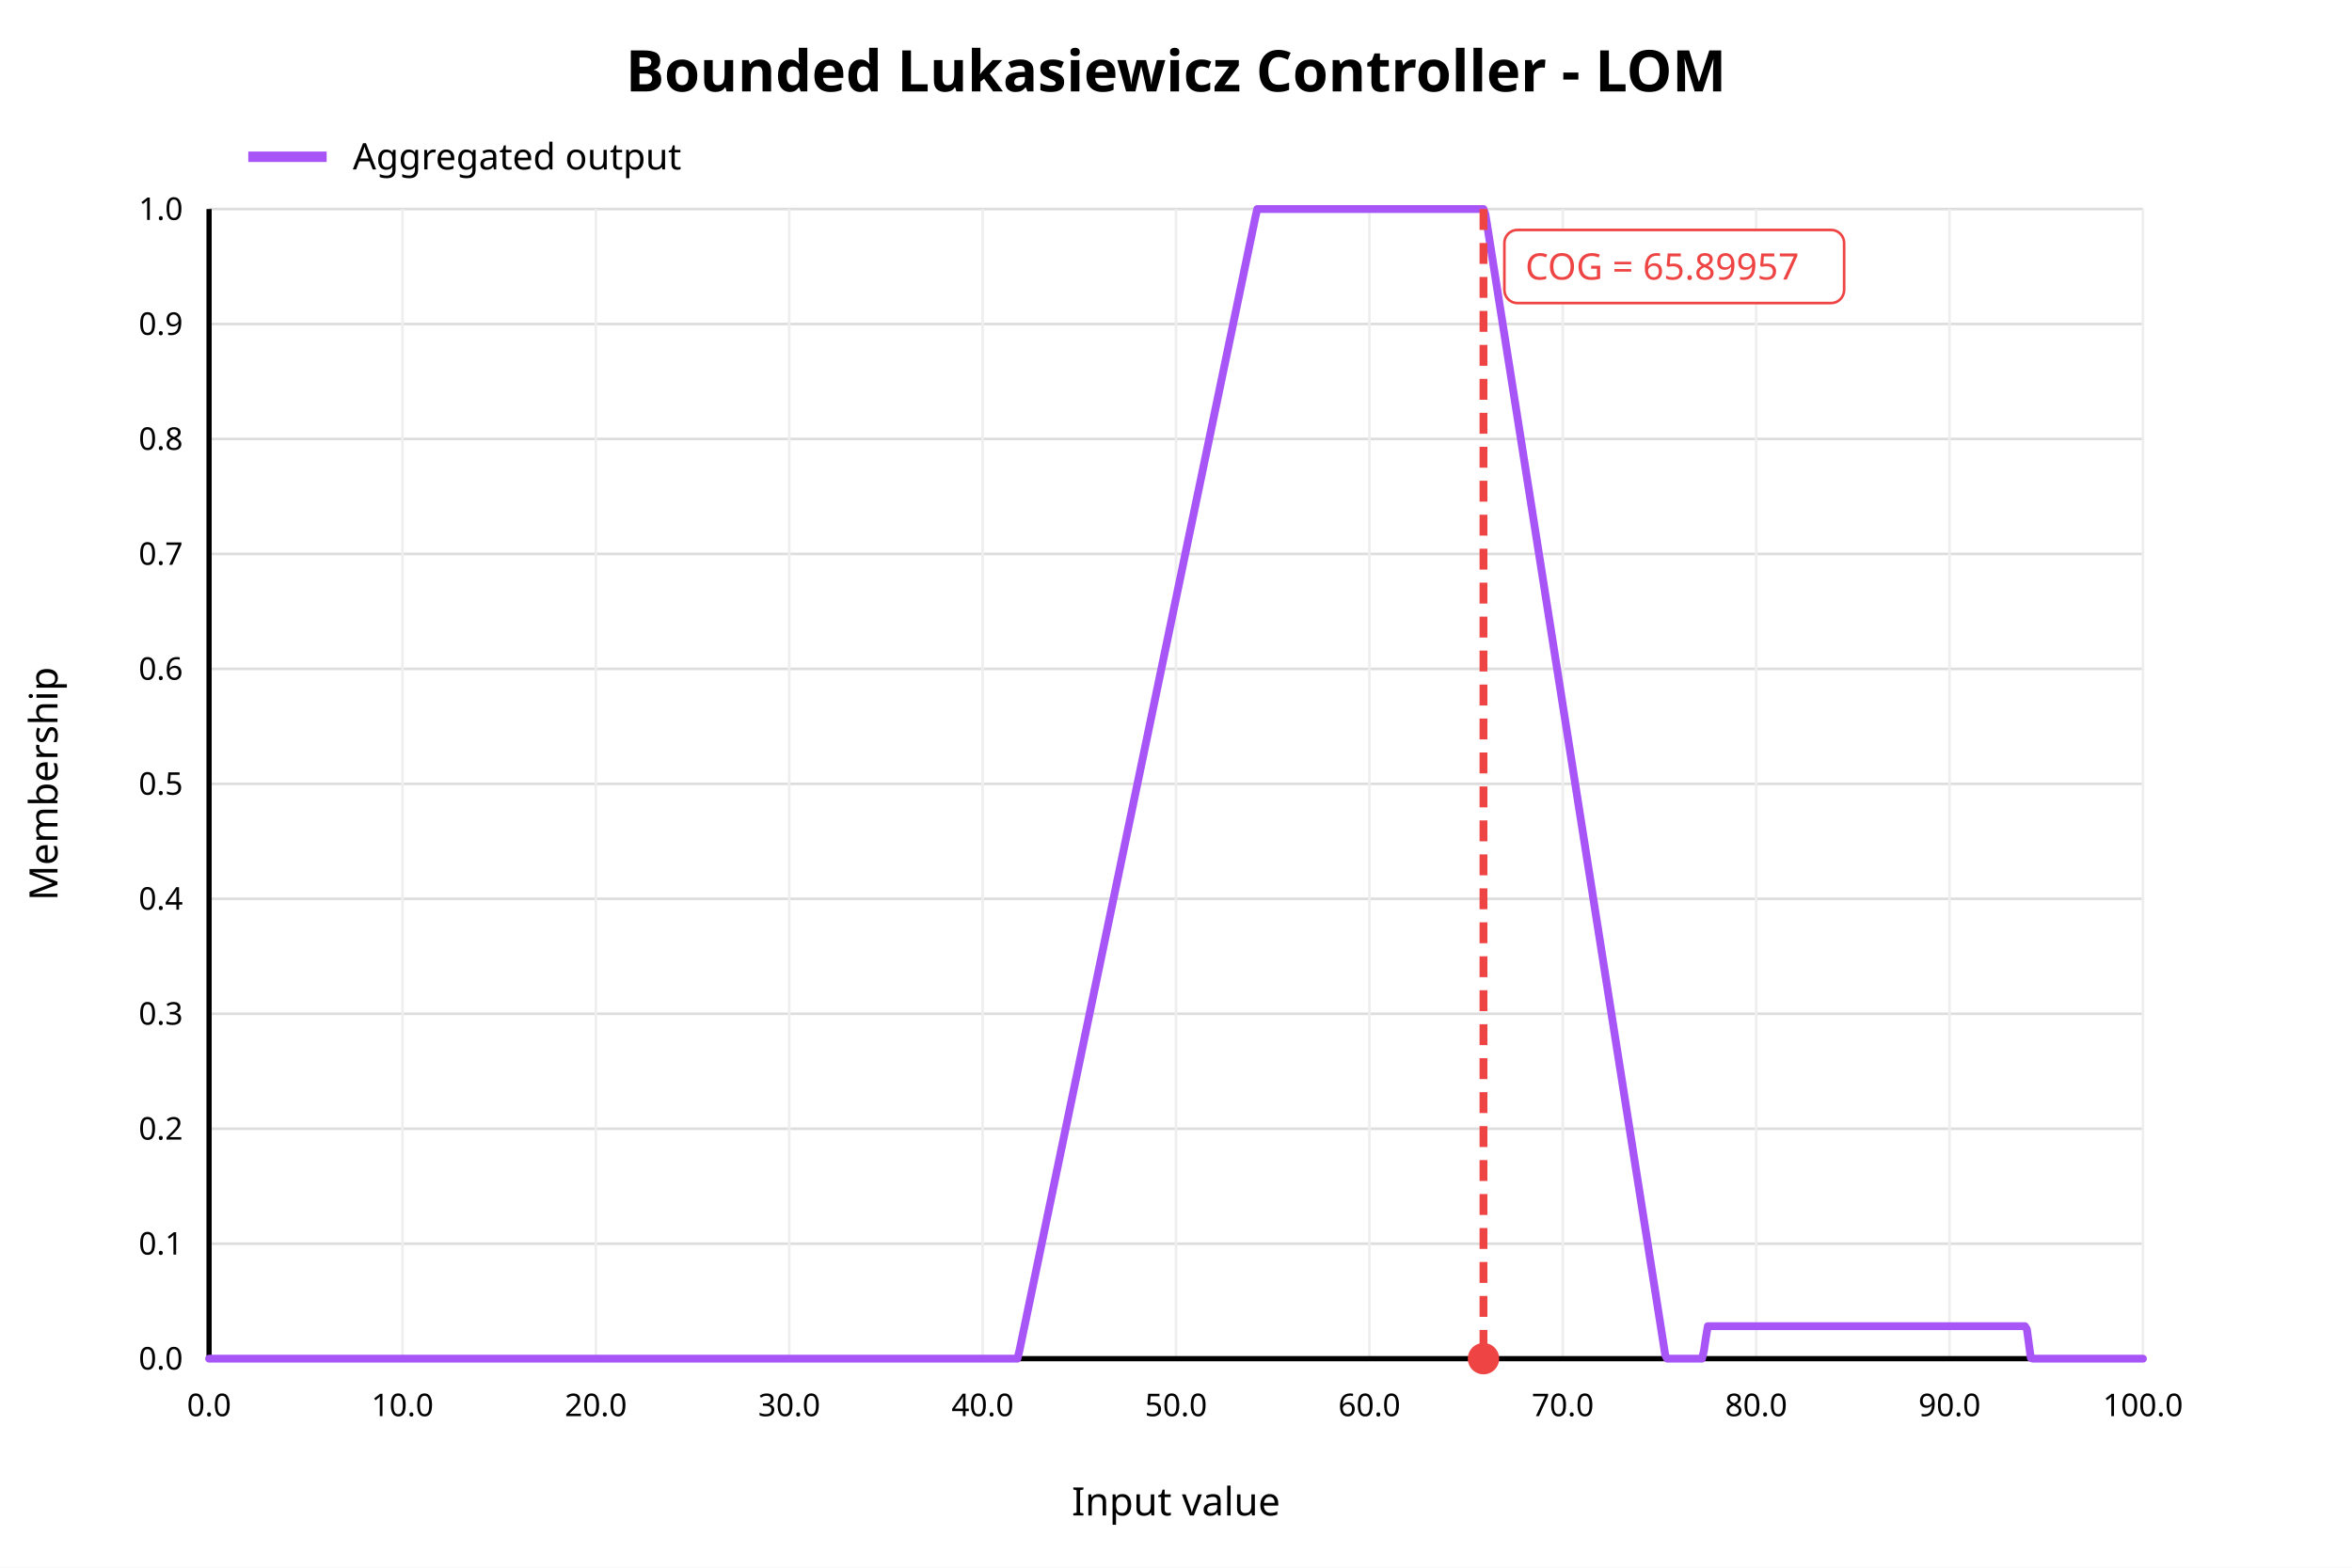
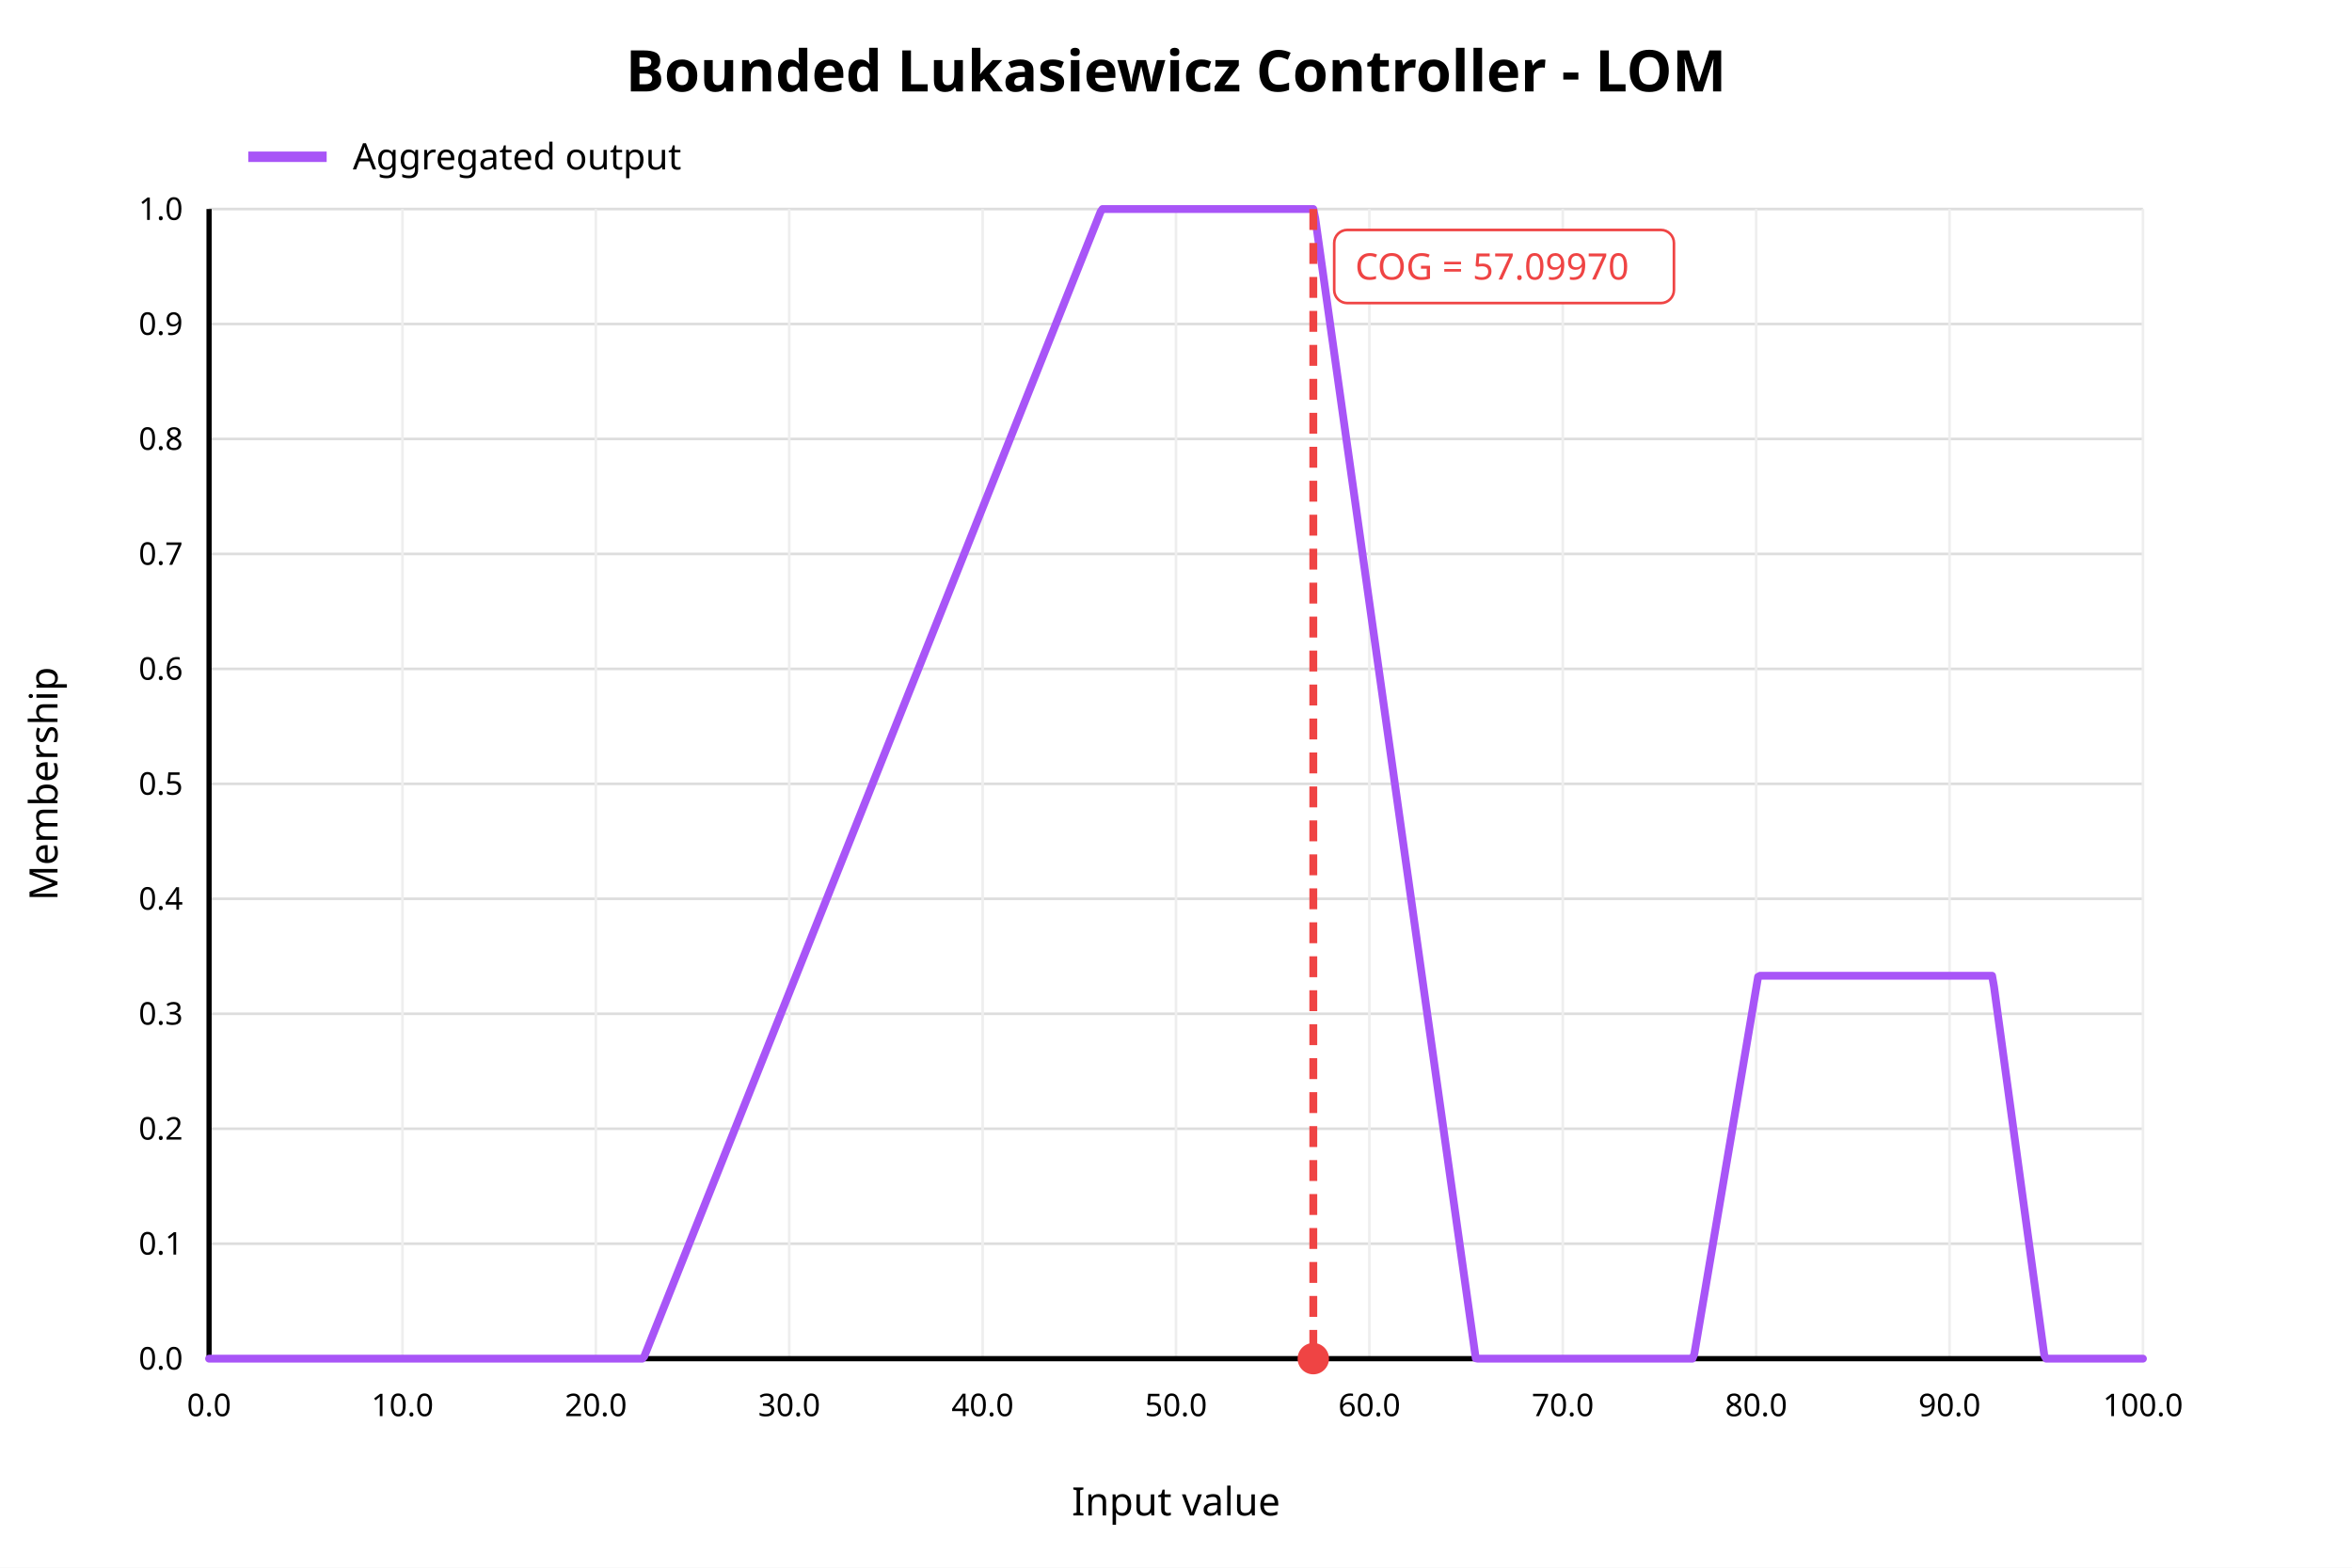
<svg xmlns="http://www.w3.org/2000/svg" width="900" height="600" viewBox="0 0 900 600">
  <rect x="0" y="0" width="900" height="600" fill="white" />
  <text x="450" y="35" text-anchor="middle" font-family="sans-serif" font-size="22" font-weight="bold" fill="black">Bounded Lukasiewicz Controller - LOM</text>
  <line x1="80" y1="520.00" x2="820" y2="520.00" stroke="#dddddd" stroke-width="1" />
  <text x="70" y="520.00" text-anchor="end" dominant-baseline="middle" font-family="sans-serif" font-size="12" fill="black">0.0</text>
  <line x1="80" y1="476.00" x2="820" y2="476.00" stroke="#dddddd" stroke-width="1" />
  <text x="70" y="476.00" text-anchor="end" dominant-baseline="middle" font-family="sans-serif" font-size="12" fill="black">0.1</text>
  <line x1="80" y1="432.00" x2="820" y2="432.00" stroke="#dddddd" stroke-width="1" />
  <text x="70" y="432.00" text-anchor="end" dominant-baseline="middle" font-family="sans-serif" font-size="12" fill="black">0.2</text>
  <line x1="80" y1="388.00" x2="820" y2="388.00" stroke="#dddddd" stroke-width="1" />
  <text x="70" y="388.00" text-anchor="end" dominant-baseline="middle" font-family="sans-serif" font-size="12" fill="black">0.3</text>
  <line x1="80" y1="344.00" x2="820" y2="344.00" stroke="#dddddd" stroke-width="1" />
  <text x="70" y="344.00" text-anchor="end" dominant-baseline="middle" font-family="sans-serif" font-size="12" fill="black">0.4</text>
  <line x1="80" y1="300.00" x2="820" y2="300.00" stroke="#dddddd" stroke-width="1" />
  <text x="70" y="300.00" text-anchor="end" dominant-baseline="middle" font-family="sans-serif" font-size="12" fill="black">0.5</text>
  <line x1="80" y1="256.00" x2="820" y2="256.00" stroke="#dddddd" stroke-width="1" />
  <text x="70" y="256.00" text-anchor="end" dominant-baseline="middle" font-family="sans-serif" font-size="12" fill="black">0.6</text>
  <line x1="80" y1="212.00" x2="820" y2="212.00" stroke="#dddddd" stroke-width="1" />
  <text x="70" y="212.00" text-anchor="end" dominant-baseline="middle" font-family="sans-serif" font-size="12" fill="black">0.7</text>
  <line x1="80" y1="168.00" x2="820" y2="168.00" stroke="#dddddd" stroke-width="1" />
  <text x="70" y="168.00" text-anchor="end" dominant-baseline="middle" font-family="sans-serif" font-size="12" fill="black">0.8</text>
  <line x1="80" y1="124.00" x2="820" y2="124.00" stroke="#dddddd" stroke-width="1" />
  <text x="70" y="124.00" text-anchor="end" dominant-baseline="middle" font-family="sans-serif" font-size="12" fill="black">0.9</text>
  <line x1="80" y1="80.00" x2="820" y2="80.00" stroke="#dddddd" stroke-width="1" />
  <text x="70" y="80.00" text-anchor="end" dominant-baseline="middle" font-family="sans-serif" font-size="12" fill="black">1.0</text>
  <line x1="80.00" y1="80" x2="80.00" y2="520" stroke="#eeeeee" stroke-width="1" />
  <text x="80.00" y="542" text-anchor="middle" font-family="sans-serif" font-size="12" fill="black">0.0</text>
  <line x1="154.00" y1="80" x2="154.00" y2="520" stroke="#eeeeee" stroke-width="1" />
  <text x="154.00" y="542" text-anchor="middle" font-family="sans-serif" font-size="12" fill="black">10.0</text>
  <line x1="228.00" y1="80" x2="228.00" y2="520" stroke="#eeeeee" stroke-width="1" />
  <text x="228.00" y="542" text-anchor="middle" font-family="sans-serif" font-size="12" fill="black">20.0</text>
  <line x1="302.00" y1="80" x2="302.00" y2="520" stroke="#eeeeee" stroke-width="1" />
  <text x="302.00" y="542" text-anchor="middle" font-family="sans-serif" font-size="12" fill="black">30.0</text>
  <line x1="376.00" y1="80" x2="376.00" y2="520" stroke="#eeeeee" stroke-width="1" />
  <text x="376.00" y="542" text-anchor="middle" font-family="sans-serif" font-size="12" fill="black">40.0</text>
  <line x1="450.00" y1="80" x2="450.00" y2="520" stroke="#eeeeee" stroke-width="1" />
  <text x="450.00" y="542" text-anchor="middle" font-family="sans-serif" font-size="12" fill="black">50.0</text>
  <line x1="524.00" y1="80" x2="524.00" y2="520" stroke="#eeeeee" stroke-width="1" />
  <text x="524.00" y="542" text-anchor="middle" font-family="sans-serif" font-size="12" fill="black">60.0</text>
  <line x1="598.00" y1="80" x2="598.00" y2="520" stroke="#eeeeee" stroke-width="1" />
  <text x="598.00" y="542" text-anchor="middle" font-family="sans-serif" font-size="12" fill="black">70.0</text>
  <line x1="672.00" y1="80" x2="672.00" y2="520" stroke="#eeeeee" stroke-width="1" />
  <text x="672.00" y="542" text-anchor="middle" font-family="sans-serif" font-size="12" fill="black">80.0</text>
  <line x1="746.00" y1="80" x2="746.00" y2="520" stroke="#eeeeee" stroke-width="1" />
  <text x="746.00" y="542" text-anchor="middle" font-family="sans-serif" font-size="12" fill="black">90.0</text>
  <line x1="820.00" y1="80" x2="820.00" y2="520" stroke="#eeeeee" stroke-width="1" />
  <text x="820.00" y="542" text-anchor="middle" font-family="sans-serif" font-size="12" fill="black">100.0</text>
  <line x1="80" y1="520" x2="820" y2="520" stroke="black" stroke-width="2" />
  <line x1="80" y1="80" x2="80" y2="520" stroke="black" stroke-width="2" />
  <text x="450" y="580" text-anchor="middle" font-family="sans-serif" font-size="15" fill="black">Input value</text>
  <text x="22" y="300" text-anchor="middle" font-family="sans-serif" font-size="15" fill="black" transform="rotate(-90 22 300)">Membership</text>
-   <polyline fill="none" stroke="#a855f7" stroke-width="3" stroke-linejoin="round" stroke-linecap="round" points="80.00,520.00 80.74,520.00 81.48,520.00 82.22,520.00 82.96,520.00 83.70,520.00 84.44,520.00 85.18,520.00 85.92,520.00 86.66,520.00 87.40,520.00 88.14,520.00 88.88,520.00 89.62,520.00 90.36,520.00 91.10,520.00 91.84,520.00 92.58,520.00 93.32,520.00 94.06,520.00 94.80,520.00 95.54,520.00 96.28,520.00 97.02,520.00 97.76,520.00 98.50,520.00 99.24,520.00 99.98,520.00 100.72,520.00 101.46,520.00 102.20,520.00 102.94,520.00 103.68,520.00 104.42,520.00 105.16,520.00 105.90,520.00 106.64,520.00 107.38,520.00 108.12,520.00 108.86,520.00 109.60,520.00 110.34,520.00 111.08,520.00 111.82,520.00 112.56,520.00 113.30,520.00 114.04,520.00 114.78,520.00 115.52,520.00 116.26,520.00 117.00,520.00 117.74,520.00 118.48,520.00 119.22,520.00 119.96,520.00 120.70,520.00 121.44,520.00 122.18,520.00 122.92,520.00 123.66,520.00 124.40,520.00 125.14,520.00 125.88,520.00 126.62,520.00 127.36,520.00 128.10,520.00 128.84,520.00 129.58,520.00 130.32,520.00 131.06,520.00 131.80,520.00 132.54,520.00 133.28,520.00 134.02,520.00 134.76,520.00 135.50,520.00 136.24,520.00 136.98,520.00 137.72,520.00 138.46,520.00 139.20,520.00 139.94,520.00 140.68,520.00 141.42,520.00 142.16,520.00 142.90,520.00 143.64,520.00 144.38,520.00 145.12,520.00 145.86,520.00 146.60,520.00 147.34,520.00 148.08,520.00 148.82,520.00 149.56,520.00 150.30,520.00 151.04,520.00 151.78,520.00 152.52,520.00 153.26,520.00 154.00,520.00 154.74,520.00 155.48,520.00 156.22,520.00 156.96,520.00 157.70,520.00 158.44,520.00 159.18,520.00 159.92,520.00 160.66,520.00 161.40,520.00 162.14,520.00 162.88,520.00 163.62,520.00 164.36,520.00 165.10,520.00 165.84,520.00 166.58,520.00 167.32,520.00 168.06,520.00 168.80,520.00 169.54,520.00 170.28,520.00 171.02,520.00 171.76,520.00 172.50,520.00 173.24,520.00 173.98,520.00 174.72,520.00 175.46,520.00 176.20,520.00 176.94,520.00 177.68,520.00 178.42,520.00 179.16,520.00 179.90,520.00 180.64,520.00 181.38,520.00 182.12,520.00 182.86,520.00 183.60,520.00 184.34,520.00 185.08,520.00 185.82,520.00 186.56,520.00 187.30,520.00 188.04,520.00 188.78,520.00 189.52,520.00 190.26,520.00 191.00,520.00 191.74,520.00 192.48,520.00 193.22,520.00 193.96,520.00 194.70,520.00 195.44,520.00 196.18,520.00 196.92,520.00 197.66,520.00 198.40,520.00 199.14,520.00 199.88,520.00 200.62,520.00 201.36,520.00 202.10,520.00 202.84,520.00 203.58,520.00 204.32,520.00 205.06,520.00 205.80,520.00 206.54,520.00 207.28,520.00 208.02,520.00 208.76,520.00 209.50,520.00 210.24,520.00 210.98,520.00 211.72,520.00 212.46,520.00 213.20,520.00 213.94,520.00 214.68,520.00 215.42,520.00 216.16,520.00 216.90,520.00 217.64,520.00 218.38,520.00 219.12,520.00 219.86,520.00 220.60,520.00 221.34,520.00 222.08,520.00 222.82,520.00 223.56,520.00 224.30,520.00 225.04,520.00 225.78,520.00 226.52,520.00 227.26,520.00 228.00,520.00 228.74,520.00 229.48,520.00 230.22,520.00 230.96,520.00 231.70,520.00 232.44,520.00 233.18,520.00 233.92,520.00 234.66,520.00 235.40,520.00 236.14,520.00 236.88,520.00 237.62,520.00 238.36,520.00 239.10,520.00 239.84,520.00 240.58,520.00 241.32,520.00 242.06,520.00 242.80,520.00 243.54,520.00 244.28,520.00 245.02,520.00 245.76,520.00 246.50,520.00 247.24,520.00 247.98,520.00 248.72,520.00 249.46,520.00 250.20,520.00 250.94,520.00 251.68,520.00 252.42,520.00 253.16,520.00 253.90,520.00 254.64,520.00 255.38,520.00 256.12,520.00 256.86,520.00 257.60,520.00 258.34,520.00 259.08,520.00 259.82,520.00 260.56,520.00 261.30,520.00 262.04,520.00 262.78,520.00 263.52,520.00 264.26,520.00 265.00,520.00 265.74,520.00 266.48,520.00 267.22,520.00 267.96,520.00 268.70,520.00 269.44,520.00 270.18,520.00 270.92,520.00 271.66,520.00 272.40,520.00 273.14,520.00 273.88,520.00 274.62,520.00 275.36,520.00 276.10,520.00 276.84,520.00 277.58,520.00 278.32,520.00 279.06,520.00 279.80,520.00 280.54,520.00 281.28,520.00 282.02,520.00 282.76,520.00 283.50,520.00 284.24,520.00 284.98,520.00 285.72,520.00 286.46,520.00 287.20,520.00 287.94,520.00 288.68,520.00 289.42,520.00 290.16,520.00 290.90,520.00 291.64,520.00 292.38,520.00 293.12,520.00 293.86,520.00 294.60,520.00 295.34,520.00 296.08,520.00 296.82,520.00 297.56,520.00 298.30,520.00 299.04,520.00 299.78,520.00 300.52,520.00 301.26,520.00 302.00,520.00 302.74,520.00 303.48,520.00 304.22,520.00 304.96,520.00 305.70,520.00 306.44,520.00 307.18,520.00 307.92,520.00 308.66,520.00 309.40,520.00 310.14,520.00 310.88,520.00 311.62,520.00 312.36,520.00 313.10,520.00 313.84,520.00 314.58,520.00 315.32,520.00 316.06,520.00 316.80,520.00 317.54,520.00 318.28,520.00 319.02,520.00 319.76,520.00 320.50,520.00 321.24,520.00 321.98,520.00 322.72,520.00 323.46,520.00 324.20,520.00 324.94,520.00 325.68,520.00 326.42,520.00 327.16,520.00 327.90,520.00 328.64,520.00 329.38,520.00 330.12,520.00 330.86,520.00 331.60,520.00 332.34,520.00 333.08,520.00 333.82,520.00 334.56,520.00 335.30,520.00 336.04,520.00 336.78,520.00 337.52,520.00 338.26,520.00 339.00,520.00 339.74,520.00 340.48,520.00 341.22,520.00 341.96,520.00 342.70,520.00 343.44,520.00 344.18,520.00 344.92,520.00 345.66,520.00 346.40,520.00 347.14,520.00 347.88,520.00 348.62,520.00 349.36,520.00 350.10,520.00 350.84,520.00 351.58,520.00 352.32,520.00 353.06,520.00 353.80,520.00 354.54,520.00 355.28,520.00 356.02,520.00 356.76,520.00 357.50,520.00 358.24,520.00 358.98,520.00 359.72,520.00 360.46,520.00 361.20,520.00 361.94,520.00 362.68,520.00 363.42,520.00 364.16,520.00 364.90,520.00 365.64,520.00 366.38,520.00 367.12,520.00 367.86,520.00 368.60,520.00 369.34,520.00 370.08,520.00 370.82,520.00 371.56,520.00 372.30,520.00 373.04,520.00 373.78,520.00 374.52,520.00 375.26,520.00 376.00,520.00 376.74,520.00 377.48,520.00 378.22,520.00 378.96,520.00 379.70,520.00 380.44,520.00 381.18,520.00 381.92,520.00 382.66,520.00 383.40,520.00 384.14,520.00 384.88,520.00 385.62,520.00 386.36,520.00 387.10,520.00 387.84,520.00 388.58,520.00 389.32,520.00 390.06,517.06 390.80,513.51 391.54,509.95 392.28,506.40 393.02,502.84 393.76,499.29 394.50,495.73 395.24,492.17 395.98,488.62 396.72,485.06 397.46,481.51 398.20,477.95 398.94,474.40 399.68,470.84 400.42,467.29 401.16,463.73 401.90,460.17 402.64,456.62 403.38,453.06 404.12,449.51 404.86,445.95 405.60,442.40 406.34,438.84 407.08,435.29 407.82,431.73 408.56,428.17 409.30,424.62 410.04,421.06 410.78,417.51 411.52,413.95 412.26,410.40 413.00,406.84 413.74,403.28 414.48,399.73 415.22,396.17 415.96,392.62 416.70,389.06 417.44,385.51 418.18,381.95 418.92,378.40 419.66,374.84 420.40,371.28 421.14,367.73 421.88,364.17 422.62,360.62 423.36,357.06 424.10,353.51 424.84,349.95 425.58,346.40 426.32,342.84 427.06,339.28 427.80,335.73 428.54,332.17 429.28,328.62 430.02,325.06 430.76,321.51 431.50,317.95 432.24,314.40 432.98,310.84 433.72,307.28 434.46,303.73 435.20,300.17 435.94,296.62 436.68,293.06 437.42,289.51 438.16,285.95 438.90,282.40 439.64,278.84 440.38,275.28 441.12,271.73 441.86,268.17 442.60,264.62 443.34,261.06 444.08,257.51 444.82,253.95 445.56,250.40 446.30,246.84 447.04,243.28 447.78,239.73 448.52,236.17 449.26,232.62 450.00,229.06 450.74,225.51 451.48,221.95 452.22,218.40 452.96,214.84 453.70,211.28 454.44,207.73 455.18,204.17 455.92,200.62 456.66,197.06 457.40,193.51 458.14,189.95 458.88,186.40 459.62,182.84 460.36,179.28 461.10,175.73 461.84,172.17 462.58,168.62 463.32,165.06 464.06,161.51 464.80,157.95 465.54,154.40 466.28,150.84 467.02,147.28 467.76,143.73 468.50,140.17 469.24,136.62 469.98,133.06 470.72,129.51 471.46,125.95 472.20,122.40 472.94,118.84 473.68,115.28 474.42,111.73 475.16,108.17 475.90,104.62 476.64,101.06 477.38,97.51 478.12,93.95 478.86,90.40 479.60,86.84 480.34,83.28 481.08,80.00 481.82,80.00 482.56,80.00 483.30,80.00 484.04,80.00 484.78,80.00 485.52,80.00 486.26,80.00 487.00,80.00 487.74,80.00 488.48,80.00 489.22,80.00 489.96,80.00 490.70,80.00 491.44,80.00 492.18,80.00 492.92,80.00 493.66,80.00 494.40,80.00 495.14,80.00 495.88,80.00 496.62,80.00 497.36,80.00 498.10,80.00 498.84,80.00 499.58,80.00 500.32,80.00 501.06,80.00 501.80,80.00 502.54,80.00 503.28,80.00 504.02,80.00 504.76,80.00 505.50,80.00 506.24,80.00 506.98,80.00 507.72,80.00 508.46,80.00 509.20,80.00 509.94,80.00 510.68,80.00 511.42,80.00 512.16,80.00 512.90,80.00 513.64,80.00 514.38,80.00 515.12,80.00 515.86,80.00 516.60,80.00 517.34,80.00 518.08,80.00 518.82,80.00 519.56,80.00 520.30,80.00 521.04,80.00 521.78,80.00 522.52,80.00 523.26,80.00 524.00,80.00 524.74,80.00 525.48,80.00 526.22,80.00 526.96,80.00 527.70,80.00 528.44,80.00 529.18,80.00 529.92,80.00 530.66,80.00 531.40,80.00 532.14,80.00 532.88,80.00 533.62,80.00 534.36,80.00 535.10,80.00 535.84,80.00 536.58,80.00 537.32,80.00 538.06,80.00 538.80,80.00 539.54,80.00 540.28,80.00 541.02,80.00 541.76,80.00 542.50,80.00 543.24,80.00 543.98,80.00 544.72,80.00 545.46,80.00 546.20,80.00 546.94,80.00 547.68,80.00 548.42,80.00 549.16,80.00 549.90,80.00 550.64,80.00 551.38,80.00 552.12,80.00 552.86,80.00 553.60,80.00 554.34,80.00 555.08,80.00 555.82,80.00 556.56,80.00 557.30,80.00 558.04,80.00 558.78,80.00 559.52,80.00 560.26,80.00 561.00,80.00 561.74,80.00 562.48,80.00 563.22,80.00 563.96,80.00 564.70,80.00 565.44,80.00 566.18,80.00 566.92,80.00 567.66,80.00 568.40,81.99 569.14,86.68 569.88,91.38 570.62,96.07 571.36,100.77 572.10,105.46 572.84,110.16 573.58,114.86 574.32,119.55 575.06,124.25 575.80,128.94 576.54,133.64 577.28,138.33 578.02,143.03 578.76,147.72 579.50,152.42 580.24,157.12 580.98,161.81 581.72,166.51 582.46,171.20 583.20,175.90 583.94,180.59 584.68,185.29 585.42,189.98 586.16,194.68 586.90,199.37 587.64,204.07 588.38,208.77 589.12,213.46 589.86,218.16 590.60,222.85 591.34,227.55 592.08,232.24 592.82,236.94 593.56,241.63 594.30,246.33 595.04,251.03 595.78,255.72 596.52,260.42 597.26,265.11 598.00,269.81 598.74,274.50 599.48,279.20 600.22,283.89 600.96,288.59 601.70,293.29 602.44,297.98 603.18,302.68 603.92,307.37 604.66,312.07 605.40,316.76 606.14,321.46 606.88,326.15 607.62,330.85 608.36,335.55 609.10,340.24 609.84,344.94 610.58,349.63 611.32,354.33 612.06,359.02 612.80,363.72 613.54,368.41 614.28,373.11 615.02,377.80 615.76,382.50 616.50,387.20 617.24,391.89 617.98,396.59 618.72,401.28 619.46,405.98 620.20,410.67 620.94,415.37 621.68,420.06 622.42,424.76 623.16,429.46 623.90,434.15 624.64,438.85 625.38,443.54 626.12,448.24 626.86,452.93 627.60,457.63 628.34,462.32 629.08,467.02 629.82,471.72 630.56,476.41 631.30,481.11 632.04,485.80 632.78,490.50 633.52,495.19 634.26,499.89 635.00,504.58 635.74,509.28 636.48,513.98 637.22,518.67 637.96,520.00 638.70,520.00 639.44,520.00 640.18,520.00 640.92,520.00 641.66,520.00 642.40,520.00 643.14,520.00 643.88,520.00 644.62,520.00 645.36,520.00 646.10,520.00 646.84,520.00 647.58,520.00 648.32,520.00 649.06,520.00 649.80,520.00 650.54,520.00 651.28,520.00 652.02,516.89 652.76,511.94 653.50,507.57 654.24,507.57 654.98,507.57 655.72,507.57 656.46,507.57 657.20,507.57 657.94,507.57 658.68,507.57 659.42,507.57 660.16,507.57 660.90,507.57 661.64,507.57 662.38,507.57 663.12,507.57 663.86,507.57 664.60,507.57 665.34,507.57 666.08,507.57 666.82,507.57 667.56,507.57 668.30,507.57 669.04,507.57 669.78,507.57 670.52,507.57 671.26,507.57 672.00,507.57 672.74,507.57 673.48,507.57 674.22,507.57 674.96,507.57 675.70,507.57 676.44,507.57 677.18,507.57 677.92,507.57 678.66,507.57 679.40,507.57 680.14,507.57 680.88,507.57 681.62,507.57 682.36,507.57 683.10,507.57 683.84,507.57 684.58,507.57 685.32,507.57 686.06,507.57 686.80,507.57 687.54,507.57 688.28,507.57 689.02,507.57 689.76,507.57 690.50,507.57 691.24,507.57 691.98,507.57 692.72,507.57 693.46,507.57 694.20,507.57 694.94,507.57 695.68,507.57 696.42,507.57 697.16,507.57 697.90,507.57 698.64,507.57 699.38,507.57 700.12,507.57 700.86,507.57 701.60,507.57 702.34,507.57 703.08,507.57 703.82,507.57 704.56,507.57 705.30,507.57 706.04,507.57 706.78,507.57 707.52,507.57 708.26,507.57 709.00,507.57 709.74,507.57 710.48,507.57 711.22,507.57 711.96,507.57 712.70,507.57 713.44,507.57 714.18,507.57 714.92,507.57 715.66,507.57 716.40,507.57 717.14,507.57 717.88,507.57 718.62,507.57 719.36,507.57 720.10,507.57 720.84,507.57 721.58,507.57 722.32,507.57 723.06,507.57 723.80,507.57 724.54,507.57 725.28,507.57 726.02,507.57 726.76,507.57 727.50,507.57 728.24,507.57 728.98,507.57 729.72,507.57 730.46,507.57 731.20,507.57 731.94,507.57 732.68,507.57 733.42,507.57 734.16,507.57 734.90,507.57 735.64,507.57 736.38,507.57 737.12,507.57 737.86,507.57 738.60,507.57 739.34,507.57 740.08,507.57 740.82,507.57 741.56,507.57 742.30,507.57 743.04,507.57 743.78,507.57 744.52,507.57 745.26,507.57 746.00,507.57 746.74,507.57 747.48,507.57 748.22,507.57 748.96,507.57 749.70,507.57 750.44,507.57 751.18,507.57 751.92,507.57 752.66,507.57 753.40,507.57 754.14,507.57 754.88,507.57 755.62,507.57 756.36,507.57 757.10,507.57 757.84,507.57 758.58,507.57 759.32,507.57 760.06,507.57 760.80,507.57 761.54,507.57 762.28,507.57 763.02,507.57 763.76,507.57 764.50,507.57 765.24,507.57 765.98,507.57 766.72,507.57 767.46,507.57 768.20,507.57 768.94,507.57 769.68,507.57 770.42,507.57 771.16,507.57 771.90,507.57 772.64,507.57 773.38,507.57 774.12,507.57 774.86,507.57 775.60,508.77 776.34,514.22 777.08,519.68 777.82,520.00 778.56,520.00 779.30,520.00 780.04,520.00 780.78,520.00 781.52,520.00 782.26,520.00 783.00,520.00 783.74,520.00 784.48,520.00 785.22,520.00 785.96,520.00 786.70,520.00 787.44,520.00 788.18,520.00 788.92,520.00 789.66,520.00 790.40,520.00 791.14,520.00 791.88,520.00 792.62,520.00 793.36,520.00 794.10,520.00 794.84,520.00 795.58,520.00 796.32,520.00 797.06,520.00 797.80,520.00 798.54,520.00 799.28,520.00 800.02,520.00 800.76,520.00 801.50,520.00 802.24,520.00 802.98,520.00 803.72,520.00 804.46,520.00 805.20,520.00 805.94,520.00 806.68,520.00 807.42,520.00 808.16,520.00 808.90,520.00 809.64,520.00 810.38,520.00 811.12,520.00 811.86,520.00 812.60,520.00 813.34,520.00 814.08,520.00 814.82,520.00 815.56,520.00 816.30,520.00 817.04,520.00 817.78,520.00 818.52,520.00 819.26,520.00 820.00,520.00" />
-   <line x1="567.66" y1="80" x2="567.66" y2="520" stroke="#ef4444" stroke-width="3" stroke-dasharray="8 5" />
-   <circle cx="567.66" cy="520" r="6" fill="#ef4444" />
-   <rect x="575.66" y="88" width="130" height="28" rx="5" fill="white" stroke="#ef4444" />
-   <text x="583.66" y="107" font-family="sans-serif" font-size="14" fill="#ef4444">COG = 65.89957</text>
+   <polyline fill="none" stroke="#a855f7" stroke-width="3" stroke-linejoin="round" stroke-linecap="round" points="80.00,520.00 80.74,520.00 81.48,520.00 82.22,520.00 82.96,520.00 83.70,520.00 84.44,520.00 85.18,520.00 85.92,520.00 86.66,520.00 87.40,520.00 88.14,520.00 88.88,520.00 89.62,520.00 90.36,520.00 91.10,520.00 91.84,520.00 92.58,520.00 93.32,520.00 94.06,520.00 94.80,520.00 95.54,520.00 96.28,520.00 97.02,520.00 97.76,520.00 98.50,520.00 99.24,520.00 99.98,520.00 100.72,520.00 101.46,520.00 102.20,520.00 102.94,520.00 103.68,520.00 104.42,520.00 105.16,520.00 105.90,520.00 106.64,520.00 107.38,520.00 108.12,520.00 108.86,520.00 109.60,520.00 110.34,520.00 111.08,520.00 111.82,520.00 112.56,520.00 113.30,520.00 114.04,520.00 114.78,520.00 115.52,520.00 116.26,520.00 117.00,520.00 117.74,520.00 118.48,520.00 119.22,520.00 119.96,520.00 120.70,520.00 121.44,520.00 122.18,520.00 122.92,520.00 123.66,520.00 124.40,520.00 125.14,520.00 125.88,520.00 126.62,520.00 127.36,520.00 128.10,520.00 128.84,520.00 129.58,520.00 130.32,520.00 131.06,520.00 131.80,520.00 132.54,520.00 133.28,520.00 134.02,520.00 134.76,520.00 135.50,520.00 136.24,520.00 136.98,520.00 137.72,520.00 138.46,520.00 139.20,520.00 139.94,520.00 140.68,520.00 141.42,520.00 142.16,520.00 142.90,520.00 143.64,520.00 144.38,520.00 145.12,520.00 145.86,520.00 146.60,520.00 147.34,520.00 148.08,520.00 148.82,520.00 149.56,520.00 150.30,520.00 151.04,520.00 151.78,520.00 152.52,520.00 153.26,520.00 154.00,520.00 154.74,520.00 155.48,520.00 156.22,520.00 156.96,520.00 157.70,520.00 158.44,520.00 159.18,520.00 159.92,520.00 160.66,520.00 161.40,520.00 162.14,520.00 162.88,520.00 163.62,520.00 164.36,520.00 165.10,520.00 165.84,520.00 166.58,520.00 167.32,520.00 168.06,520.00 168.80,520.00 169.54,520.00 170.28,520.00 171.02,520.00 171.76,520.00 172.50,520.00 173.24,520.00 173.98,520.00 174.72,520.00 175.46,520.00 176.20,520.00 176.94,520.00 177.68,520.00 178.42,520.00 179.16,520.00 179.90,520.00 180.64,520.00 181.38,520.00 182.12,520.00 182.86,520.00 183.60,520.00 184.34,520.00 185.08,520.00 185.82,520.00 186.56,520.00 187.30,520.00 188.04,520.00 188.78,520.00 189.52,520.00 190.26,520.00 191.00,520.00 191.74,520.00 192.48,520.00 193.22,520.00 193.96,520.00 194.70,520.00 195.44,520.00 196.18,520.00 196.92,520.00 197.66,520.00 198.40,520.00 199.14,520.00 199.88,520.00 200.62,520.00 201.36,520.00 202.10,520.00 202.84,520.00 203.58,520.00 204.32,520.00 205.06,520.00 205.80,520.00 206.54,520.00 207.28,520.00 208.02,520.00 208.76,520.00 209.50,520.00 210.24,520.00 210.98,520.00 211.72,520.00 212.46,520.00 213.20,520.00 213.94,520.00 214.68,520.00 215.42,520.00 216.16,520.00 216.90,520.00 217.64,520.00 218.38,520.00 219.12,520.00 219.86,520.00 220.60,520.00 221.34,520.00 222.08,520.00 222.82,520.00 223.56,520.00 224.30,520.00 225.04,520.00 225.78,520.00 226.52,520.00 227.26,520.00 228.00,520.00 228.74,520.00 229.48,520.00 230.22,520.00 230.96,520.00 231.70,520.00 232.44,520.00 233.18,520.00 233.92,520.00 234.66,520.00 235.40,520.00 236.14,520.00 236.88,520.00 237.62,520.00 238.36,520.00 239.10,520.00 239.84,520.00 240.58,520.00 241.32,520.00 242.06,520.00 242.80,520.00 243.54,520.00 244.28,520.00 245.02,520.00 245.76,520.00 246.50,519.21 247.24,517.35 247.98,515.50 248.72,513.64 249.46,511.78 250.20,509.93 250.94,508.07 251.68,506.21 252.42,504.36 253.16,502.50 253.90,500.64 254.64,498.79 255.38,496.93 256.12,495.07 256.86,493.22 257.60,491.36 258.34,489.51 259.08,487.65 259.82,485.79 260.56,483.94 261.30,482.08 262.04,480.22 262.78,478.37 263.52,476.51 264.26,474.65 265.00,472.80 265.74,470.94 266.48,469.08 267.22,467.23 267.96,465.37 268.70,463.51 269.44,461.66 270.18,459.80 270.92,457.94 271.66,456.09 272.40,454.23 273.14,452.37 273.88,450.52 274.62,448.66 275.36,446.80 276.10,444.95 276.84,443.09 277.58,441.23 278.32,439.38 279.06,437.52 279.80,435.67 280.54,433.81 281.28,431.95 282.02,430.10 282.76,428.24 283.50,426.38 284.24,424.53 284.98,422.67 285.72,420.81 286.46,418.96 287.20,417.10 287.94,415.24 288.68,413.39 289.42,411.53 290.16,409.67 290.90,407.82 291.64,405.96 292.38,404.10 293.12,402.25 293.86,400.39 294.60,398.53 295.34,396.68 296.08,394.82 296.82,392.96 297.56,391.11 298.30,389.25 299.04,387.39 299.78,385.54 300.52,383.68 301.26,381.82 302.00,379.97 302.74,378.11 303.48,376.26 304.22,374.40 304.96,372.54 305.70,370.69 306.44,368.83 307.18,366.97 307.92,365.12 308.66,363.26 309.40,361.40 310.14,359.55 310.88,357.69 311.62,355.83 312.36,353.98 313.10,352.12 313.84,350.26 314.58,348.41 315.32,346.55 316.06,344.69 316.80,342.84 317.54,340.98 318.28,339.12 319.02,337.27 319.76,335.41 320.50,333.55 321.24,331.70 321.98,329.84 322.72,327.98 323.46,326.13 324.20,324.27 324.94,322.42 325.68,320.56 326.42,318.70 327.16,316.85 327.90,314.99 328.64,313.13 329.38,311.28 330.12,309.42 330.86,307.56 331.60,305.71 332.34,303.85 333.08,301.99 333.82,300.14 334.56,298.28 335.30,296.42 336.04,294.57 336.78,292.71 337.52,290.85 338.26,289.00 339.00,287.14 339.74,285.28 340.48,283.43 341.22,281.57 341.96,279.71 342.70,277.86 343.44,276.00 344.18,274.14 344.92,272.29 345.66,270.43 346.40,268.58 347.14,266.72 347.88,264.86 348.62,263.01 349.36,261.15 350.10,259.29 350.84,257.44 351.58,255.58 352.32,253.72 353.06,251.87 353.80,250.01 354.54,248.15 355.28,246.30 356.02,244.44 356.76,242.58 357.50,240.73 358.24,238.87 358.98,237.01 359.72,235.16 360.46,233.30 361.20,231.44 361.94,229.59 362.68,227.73 363.42,225.87 364.16,224.02 364.90,222.16 365.64,220.30 366.38,218.45 367.12,216.59 367.86,214.73 368.60,212.88 369.34,211.02 370.08,209.17 370.82,207.31 371.56,205.45 372.30,203.60 373.04,201.74 373.78,199.88 374.52,198.03 375.26,196.17 376.00,194.31 376.74,192.46 377.48,190.60 378.22,188.74 378.96,186.89 379.70,185.03 380.44,183.17 381.18,181.32 381.92,179.46 382.66,177.60 383.40,175.75 384.14,173.89 384.88,172.03 385.62,170.18 386.36,168.32 387.10,166.46 387.84,164.61 388.58,162.75 389.32,160.89 390.06,159.04 390.80,157.18 391.54,155.33 392.28,153.47 393.02,151.61 393.76,149.76 394.50,147.90 395.24,146.04 395.98,144.19 396.72,142.33 397.46,140.47 398.20,138.62 398.94,136.76 399.68,134.90 400.42,133.05 401.16,131.19 401.90,129.33 402.64,127.48 403.38,125.62 404.12,123.76 404.86,121.91 405.60,120.05 406.34,118.19 407.08,116.34 407.82,114.48 408.56,112.62 409.30,110.77 410.04,108.91 410.78,107.05 411.52,105.20 412.26,103.34 413.00,101.48 413.74,99.63 414.48,97.77 415.22,95.92 415.96,94.06 416.70,92.20 417.44,90.35 418.18,88.49 418.92,86.63 419.66,84.78 420.40,82.92 421.14,81.06 421.88,80.00 422.62,80.00 423.36,80.00 424.10,80.00 424.84,80.00 425.58,80.00 426.32,80.00 427.06,80.00 427.80,80.00 428.54,80.00 429.28,80.00 430.02,80.00 430.76,80.00 431.50,80.00 432.24,80.00 432.98,80.00 433.72,80.00 434.46,80.00 435.20,80.00 435.94,80.00 436.68,80.00 437.42,80.00 438.16,80.00 438.90,80.00 439.64,80.00 440.38,80.00 441.12,80.00 441.86,80.00 442.60,80.00 443.34,80.00 444.08,80.00 444.82,80.00 445.56,80.00 446.30,80.00 447.04,80.00 447.78,80.00 448.52,80.00 449.26,80.00 450.00,80.00 450.74,80.00 451.48,80.00 452.22,80.00 452.96,80.00 453.70,80.00 454.44,80.00 455.18,80.00 455.92,80.00 456.66,80.00 457.40,80.00 458.14,80.00 458.88,80.00 459.62,80.00 460.36,80.00 461.10,80.00 461.84,80.00 462.58,80.00 463.32,80.00 464.06,80.00 464.80,80.00 465.54,80.00 466.28,80.00 467.02,80.00 467.76,80.00 468.50,80.00 469.24,80.00 469.98,80.00 470.72,80.00 471.46,80.00 472.20,80.00 472.94,80.00 473.68,80.00 474.42,80.00 475.16,80.00 475.90,80.00 476.64,80.00 477.38,80.00 478.12,80.00 478.86,80.00 479.60,80.00 480.34,80.00 481.08,80.00 481.82,80.00 482.56,80.00 483.30,80.00 484.04,80.00 484.78,80.00 485.52,80.00 486.26,80.00 487.00,80.00 487.74,80.00 488.48,80.00 489.22,80.00 489.96,80.00 490.70,80.00 491.44,80.00 492.18,80.00 492.92,80.00 493.66,80.00 494.40,80.00 495.14,80.00 495.88,80.00 496.62,80.00 497.36,80.00 498.10,80.00 498.84,80.00 499.58,80.00 500.32,80.00 501.06,80.00 501.80,80.00 502.54,80.00 503.28,83.50 504.02,88.76 504.76,94.01 505.50,99.27 506.24,104.53 506.98,109.79 507.72,115.04 508.46,120.30 509.20,125.56 509.94,130.81 510.68,136.07 511.42,141.33 512.16,146.59 512.90,151.84 513.64,157.10 514.38,162.36 515.12,167.62 515.86,172.87 516.60,178.13 517.34,183.39 518.08,188.64 518.82,193.90 519.56,199.16 520.30,204.42 521.04,209.67 521.78,214.93 522.52,220.19 523.26,225.45 524.00,230.70 524.74,235.96 525.48,241.22 526.22,246.47 526.96,251.73 527.70,256.99 528.44,262.25 529.18,267.50 529.92,272.76 530.66,278.02 531.40,283.28 532.14,288.53 532.88,293.79 533.62,299.05 534.36,304.30 535.10,309.56 535.84,314.82 536.58,320.08 537.32,325.33 538.06,330.59 538.80,335.85 539.54,341.11 540.28,346.36 541.02,351.62 541.76,356.88 542.50,362.14 543.24,367.39 543.98,372.65 544.72,377.91 545.46,383.16 546.20,388.42 546.94,393.68 547.68,398.94 548.42,404.19 549.16,409.45 549.90,414.71 550.64,419.97 551.38,425.22 552.12,430.48 552.86,435.74 553.60,440.99 554.34,446.25 555.08,451.51 555.82,456.77 556.56,462.02 557.30,467.28 558.04,472.54 558.78,477.80 559.52,483.05 560.26,488.31 561.00,493.57 561.74,498.82 562.48,504.08 563.22,509.34 563.96,514.60 564.70,519.85 565.44,520.00 566.18,520.00 566.92,520.00 567.66,520.00 568.40,520.00 569.14,520.00 569.88,520.00 570.62,520.00 571.36,520.00 572.10,520.00 572.84,520.00 573.58,520.00 574.32,520.00 575.06,520.00 575.80,520.00 576.54,520.00 577.28,520.00 578.02,520.00 578.76,520.00 579.50,520.00 580.24,520.00 580.98,520.00 581.72,520.00 582.46,520.00 583.20,520.00 583.94,520.00 584.68,520.00 585.42,520.00 586.16,520.00 586.90,520.00 587.64,520.00 588.38,520.00 589.12,520.00 589.86,520.00 590.60,520.00 591.34,520.00 592.08,520.00 592.82,520.00 593.56,520.00 594.30,520.00 595.04,520.00 595.78,520.00 596.52,520.00 597.26,520.00 598.00,520.00 598.74,520.00 599.48,520.00 600.22,520.00 600.96,520.00 601.70,520.00 602.44,520.00 603.18,520.00 603.92,520.00 604.66,520.00 605.40,520.00 606.14,520.00 606.88,520.00 607.62,520.00 608.36,520.00 609.10,520.00 609.84,520.00 610.58,520.00 611.32,520.00 612.06,520.00 612.80,520.00 613.54,520.00 614.28,520.00 615.02,520.00 615.76,520.00 616.50,520.00 617.24,520.00 617.98,520.00 618.72,520.00 619.46,520.00 620.20,520.00 620.94,520.00 621.68,520.00 622.42,520.00 623.16,520.00 623.90,520.00 624.64,520.00 625.38,520.00 626.12,520.00 626.86,520.00 627.60,520.00 628.34,520.00 629.08,520.00 629.82,520.00 630.56,520.00 631.30,520.00 632.04,520.00 632.78,520.00 633.52,520.00 634.26,520.00 635.00,520.00 635.74,520.00 636.48,520.00 637.22,520.00 637.96,520.00 638.70,520.00 639.44,520.00 640.18,520.00 640.92,520.00 641.66,520.00 642.40,520.00 643.14,520.00 643.88,520.00 644.62,520.00 645.36,520.00 646.10,520.00 646.84,520.00 647.58,520.00 648.32,518.28 649.06,513.91 649.80,509.53 650.54,505.15 651.28,500.78 652.02,496.40 652.76,492.03 653.50,487.65 654.24,483.27 654.98,478.90 655.72,474.52 656.46,470.15 657.20,465.77 657.94,461.39 658.68,457.02 659.42,452.64 660.16,448.27 660.90,443.89 661.64,439.51 662.38,435.14 663.12,430.76 663.86,426.39 664.60,422.01 665.34,417.63 666.08,413.26 666.82,408.88 667.56,404.51 668.30,400.13 669.04,395.75 669.78,391.38 670.52,387.00 671.26,382.63 672.00,378.25 672.74,373.87 673.48,373.45 674.22,373.45 674.96,373.45 675.70,373.45 676.44,373.45 677.18,373.45 677.92,373.45 678.66,373.45 679.40,373.45 680.14,373.45 680.88,373.45 681.62,373.45 682.36,373.45 683.10,373.45 683.84,373.45 684.58,373.45 685.32,373.45 686.06,373.45 686.80,373.45 687.54,373.45 688.28,373.45 689.02,373.45 689.76,373.45 690.50,373.45 691.24,373.45 691.98,373.45 692.72,373.45 693.46,373.45 694.20,373.45 694.94,373.45 695.68,373.45 696.42,373.45 697.16,373.45 697.90,373.45 698.64,373.45 699.38,373.45 700.12,373.45 700.86,373.45 701.60,373.45 702.34,373.45 703.08,373.45 703.82,373.45 704.56,373.45 705.30,373.45 706.04,373.45 706.78,373.45 707.52,373.45 708.26,373.45 709.00,373.45 709.74,373.45 710.48,373.45 711.22,373.45 711.96,373.45 712.70,373.45 713.44,373.45 714.18,373.45 714.92,373.45 715.66,373.45 716.40,373.45 717.14,373.45 717.88,373.45 718.62,373.45 719.36,373.45 720.10,373.45 720.84,373.45 721.58,373.45 722.32,373.45 723.06,373.45 723.80,373.45 724.54,373.45 725.28,373.45 726.02,373.45 726.76,373.45 727.50,373.45 728.24,373.45 728.98,373.45 729.72,373.45 730.46,373.45 731.20,373.45 731.94,373.45 732.68,373.45 733.42,373.45 734.16,373.45 734.90,373.45 735.64,373.45 736.38,373.45 737.12,373.45 737.86,373.45 738.60,373.45 739.34,373.45 740.08,373.45 740.82,373.45 741.56,373.45 742.30,373.45 743.04,373.45 743.78,373.45 744.52,373.45 745.26,373.45 746.00,373.45 746.74,373.45 747.48,373.45 748.22,373.45 748.96,373.45 749.70,373.45 750.44,373.45 751.18,373.45 751.92,373.45 752.66,373.45 753.40,373.45 754.14,373.45 754.88,373.45 755.62,373.45 756.36,373.45 757.10,373.45 757.84,373.45 758.58,373.45 759.32,373.45 760.06,373.45 760.80,373.45 761.54,373.45 762.28,373.45 763.02,377.66 763.76,383.09 764.50,388.52 765.24,393.94 765.98,399.37 766.72,404.80 767.46,410.23 768.20,415.65 768.94,421.08 769.68,426.51 770.42,431.94 771.16,437.36 771.90,442.79 772.64,448.22 773.38,453.65 774.12,459.07 774.86,464.50 775.60,469.93 776.34,475.35 777.08,480.78 777.82,486.21 778.56,491.64 779.30,497.06 780.04,502.49 780.78,507.92 781.52,513.35 782.26,518.77 783.00,520.00 783.74,520.00 784.48,520.00 785.22,520.00 785.96,520.00 786.70,520.00 787.44,520.00 788.18,520.00 788.92,520.00 789.66,520.00 790.40,520.00 791.14,520.00 791.88,520.00 792.62,520.00 793.36,520.00 794.10,520.00 794.84,520.00 795.58,520.00 796.32,520.00 797.06,520.00 797.80,520.00 798.54,520.00 799.28,520.00 800.02,520.00 800.76,520.00 801.50,520.00 802.24,520.00 802.98,520.00 803.72,520.00 804.46,520.00 805.20,520.00 805.94,520.00 806.68,520.00 807.42,520.00 808.16,520.00 808.90,520.00 809.64,520.00 810.38,520.00 811.12,520.00 811.86,520.00 812.60,520.00 813.34,520.00 814.08,520.00 814.82,520.00 815.56,520.00 816.30,520.00 817.04,520.00 817.78,520.00 818.52,520.00 819.26,520.00 820.00,520.00" />
+   <line x1="502.54" y1="80" x2="502.54" y2="520" stroke="#ef4444" stroke-width="3" stroke-dasharray="8 5" />
+   <circle cx="502.54" cy="520" r="6" fill="#ef4444" />
+   <rect x="510.54" y="88" width="130" height="28" rx="5" fill="white" stroke="#ef4444" />
+   <text x="518.54" y="107" font-family="sans-serif" font-size="14" fill="#ef4444">COG = 57.09970</text>
  <line x1="95" y1="60" x2="125" y2="60" stroke="#a855f7" stroke-width="4" />
  <text x="135" y="60" dominant-baseline="middle" font-family="sans-serif" font-size="14" fill="black">Aggregated output</text>
</svg>
